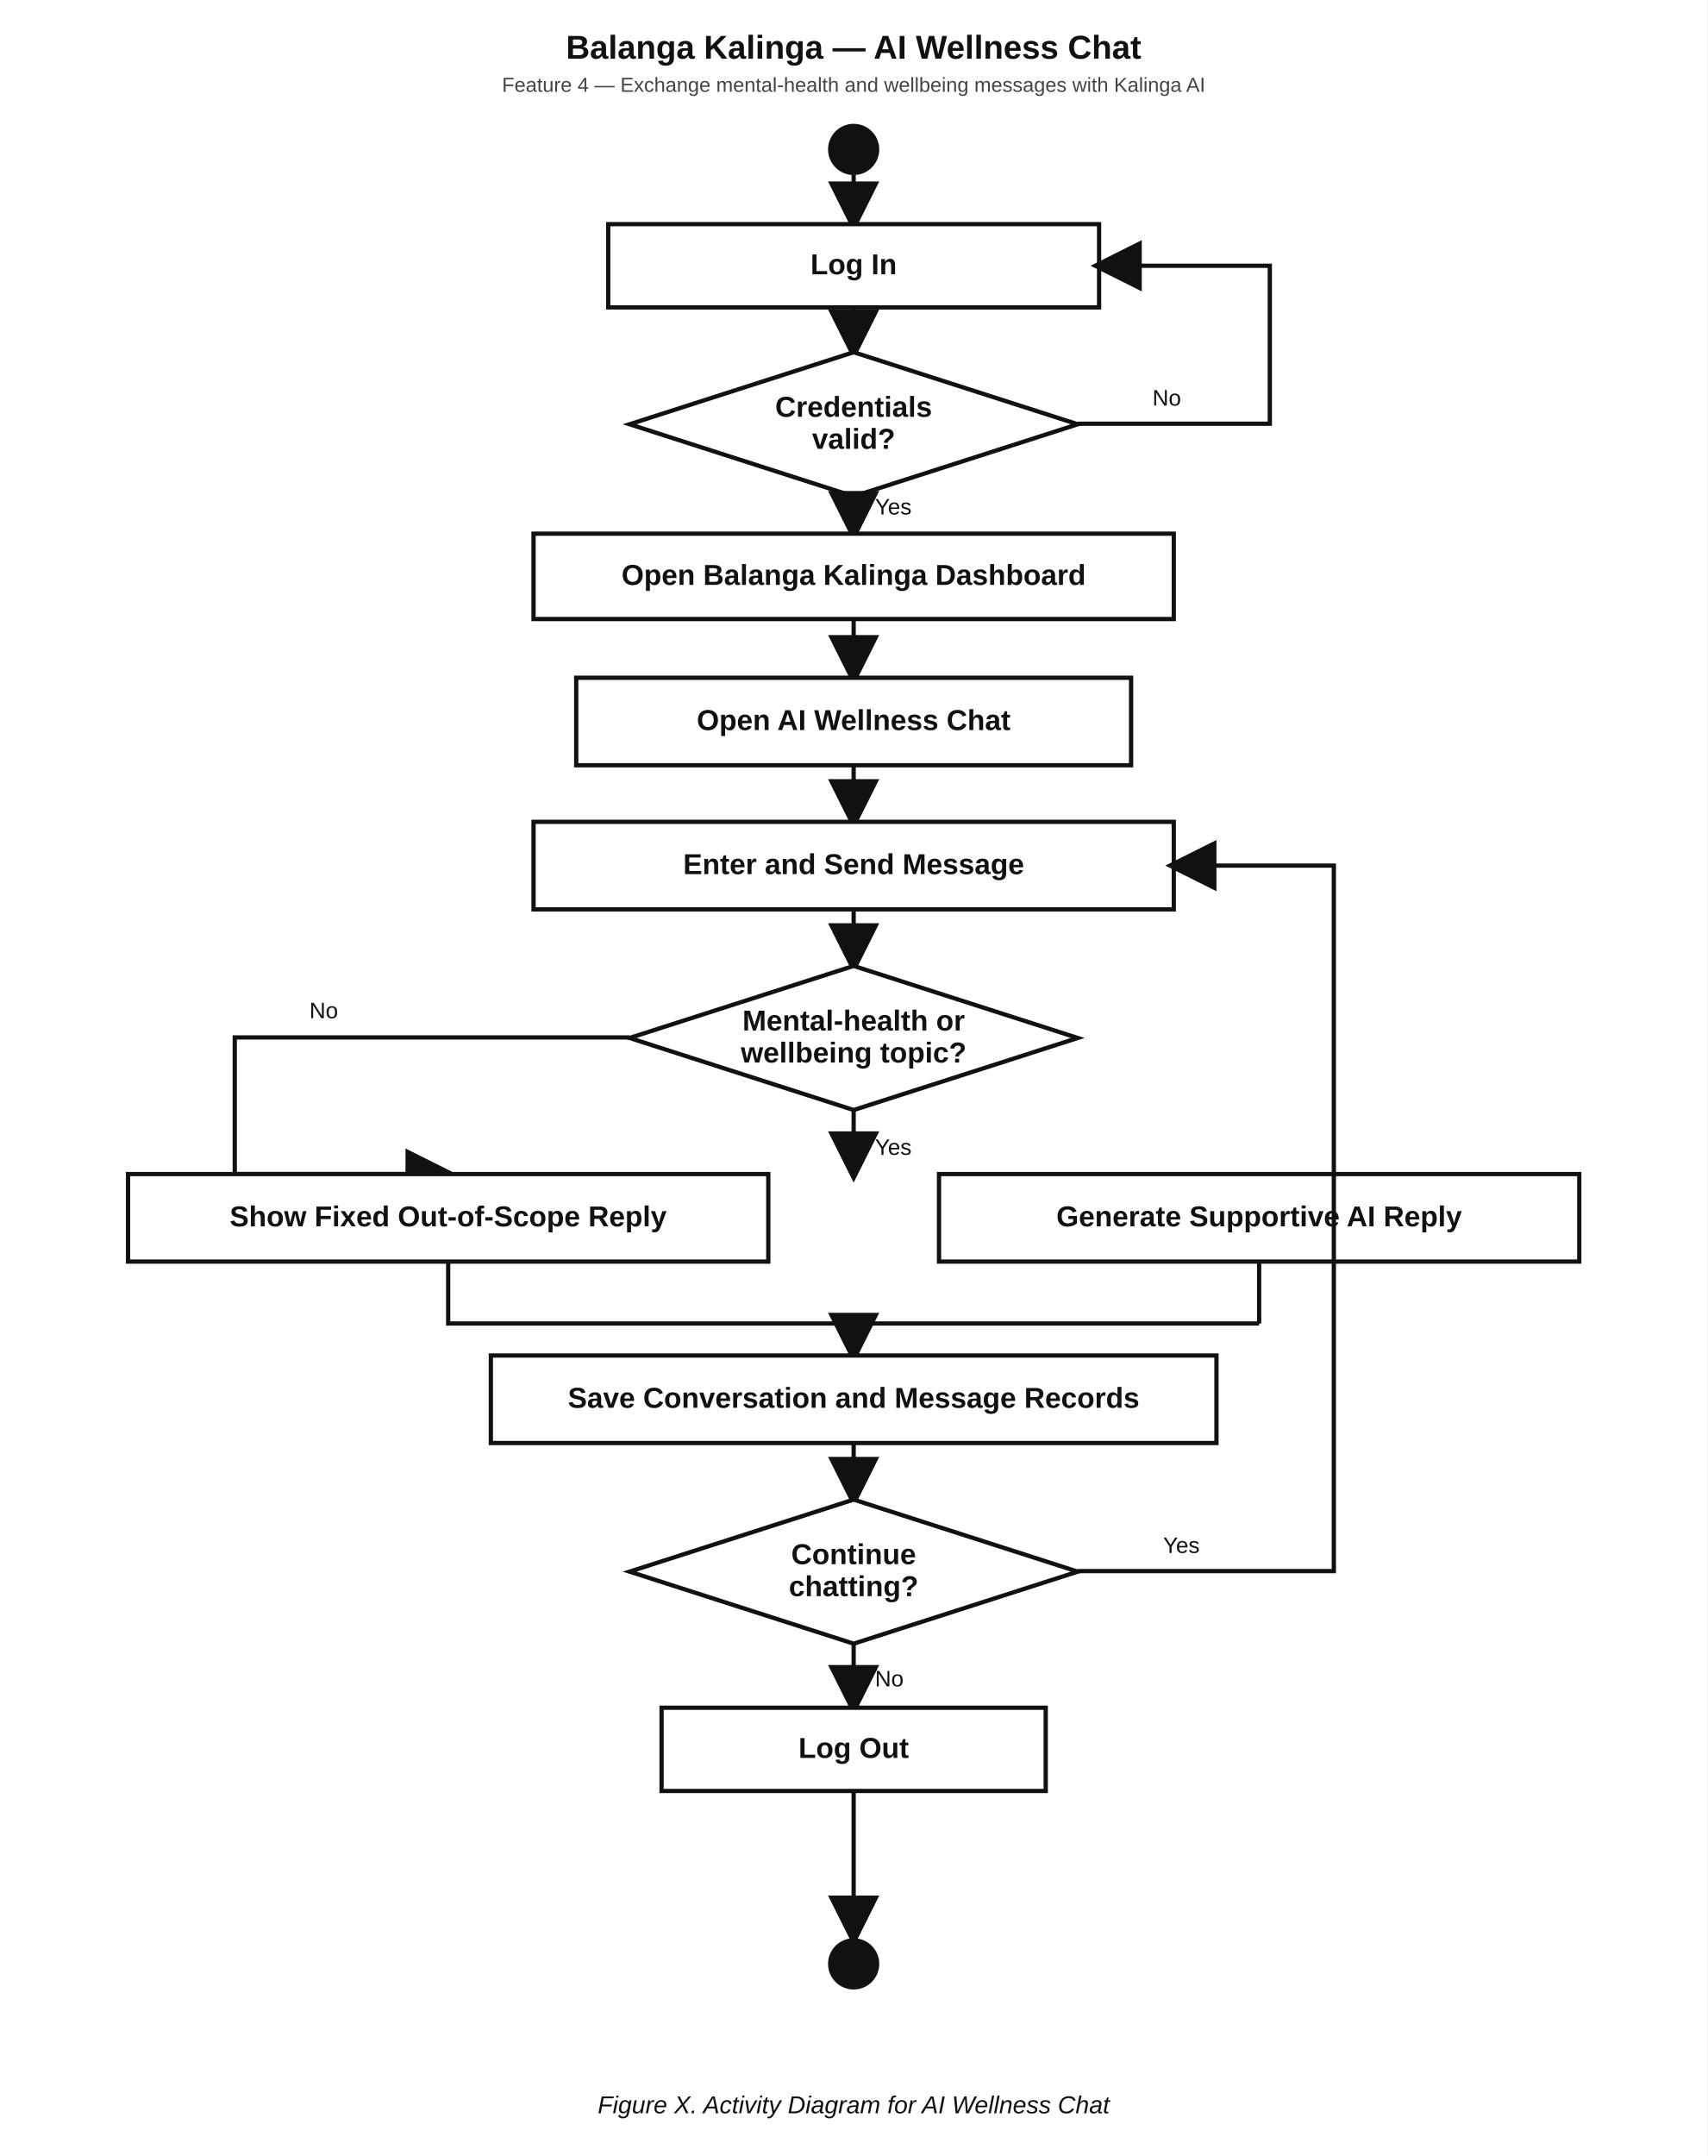
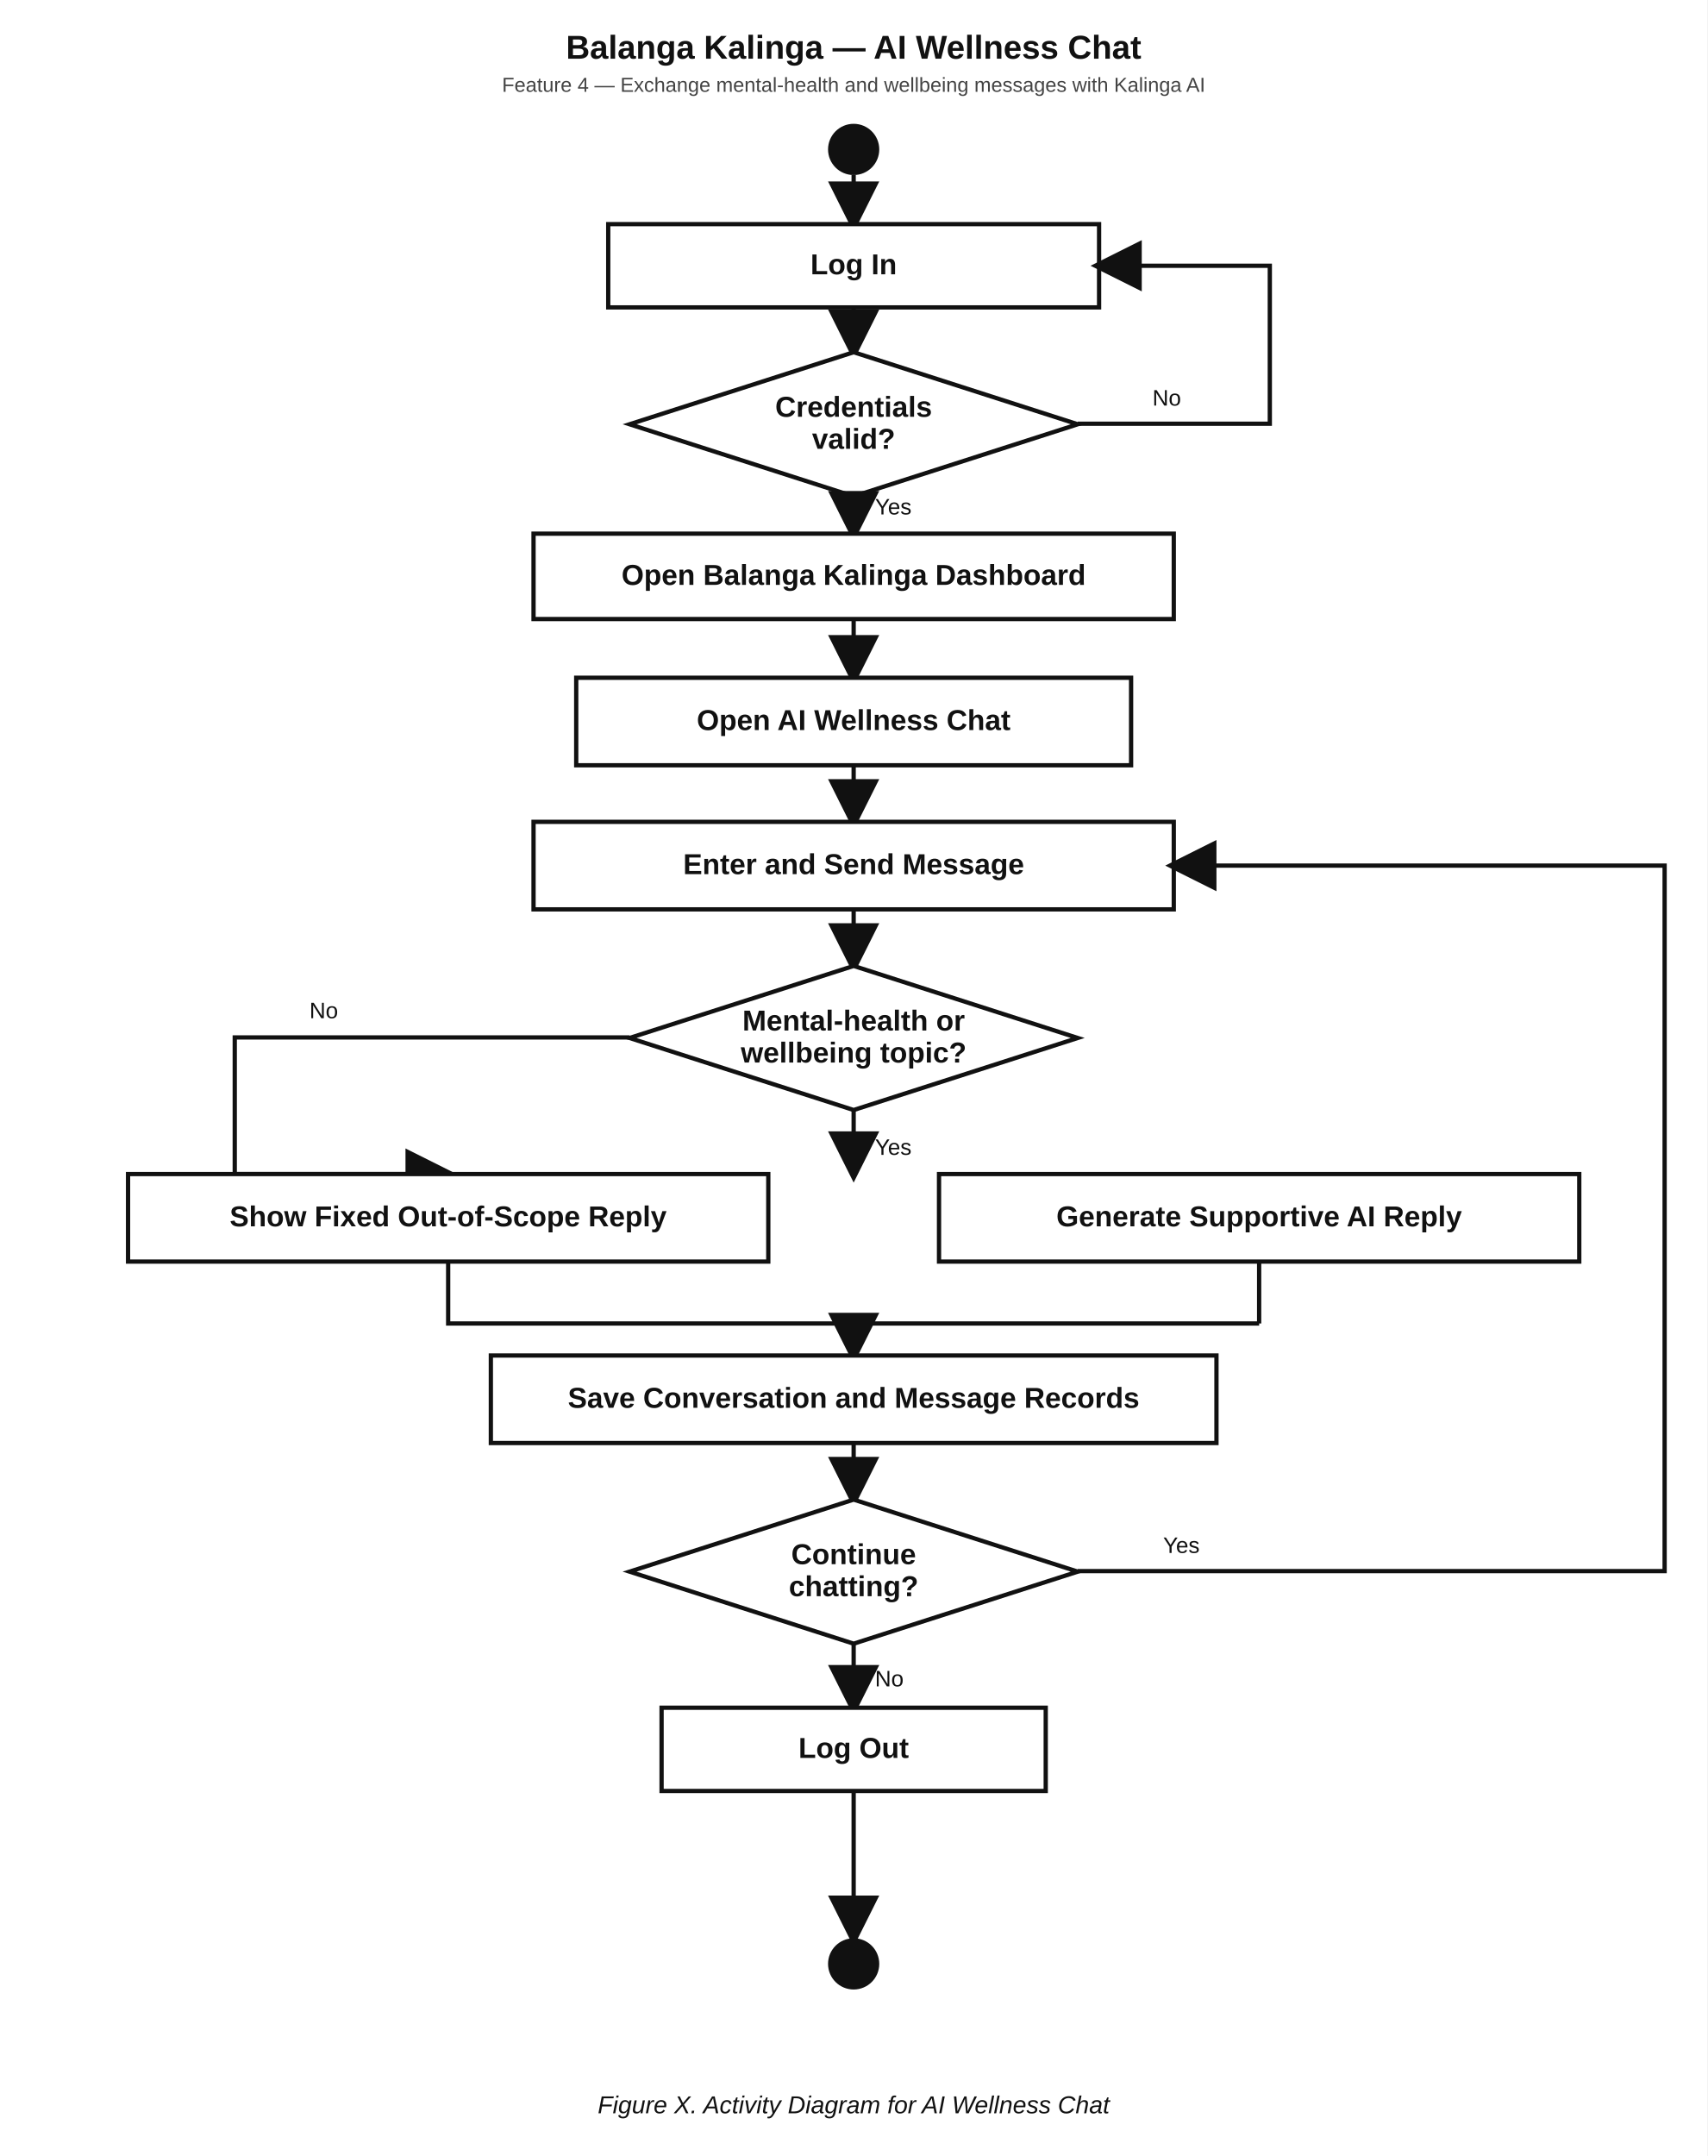
<svg xmlns="http://www.w3.org/2000/svg" width="1600" height="2020" viewBox="0 0 1600 2020" role="img" aria-labelledby="title desc">
  <defs>
    <marker id="arrow" markerWidth="12" markerHeight="12" refX="10" refY="6" orient="auto" markerUnits="strokeWidth">
      <path d="M0,0 L12,6 L0,12 z" fill="#111" />
    </marker>
    <style>
      .shape{fill:#fff;stroke:#111;stroke-width:4}.arrow{fill:none;stroke:#111;stroke-width:4;marker-end:url(#arrow)}.line{fill:none;stroke:#111;stroke-width:4}
      .title{font:bold 31px Arial,sans-serif;fill:#111;text-anchor:middle}.subtitle{font:19px Arial,sans-serif;fill:#444;text-anchor:middle}
      .label{font:bold 27px Arial,sans-serif;fill:#111;text-anchor:middle}.small{font:22px Arial,sans-serif;fill:#111;text-anchor:middle}.note{font:21px Arial,sans-serif;fill:#111}.caption{font:italic 23px Arial,sans-serif;fill:#111;text-anchor:middle}
    </style>
  </defs>
  <rect width="1600" height="2020" fill="#fff" />
  <text x="800" y="55" class="title">Balanga Kalinga — AI Wellness Chat</text>
  <text x="800" y="86" class="subtitle">Feature 4 — Exchange mental-health and wellbeing messages with Kalinga AI</text>
  <circle cx="800" cy="140" r="24" fill="#111" />
  <path d="M800 164 V210" class="arrow" />
  <rect x="570" y="210" width="460" height="78" class="shape" />
  <text x="800" y="257" class="label">Log In</text>
  <path d="M800 288 V330" class="arrow" />
  <path d="M800 330 L1010 397.5 L800 465 L590 397.5 Z" class="shape" />
  <text x="800" y="390.5" class="label">Credentials</text>
  <text x="800" y="420.5" class="label">valid?</text>
  <path d="M1010 397 H1190 V249 H1030" class="arrow" />
  <text x="1080" y="380" class="note">No</text>
  <path d="M800 465 V500" class="arrow" />
  <text x="820" y="482" class="note">Yes</text>
  <rect x="500" y="500" width="600" height="80" class="shape" />
  <text x="800" y="548" class="label">Open Balanga Kalinga Dashboard</text>
  <path d="M800 580 V635" class="arrow" />
  <rect x="540" y="635" width="520" height="82" class="shape" />
  <text x="800" y="684" class="label">Open AI Wellness Chat</text>
  <path d="M800 717 V770" class="arrow" />
  <rect x="500" y="770" width="600" height="82" class="shape" />
  <text x="800" y="819" class="label">Enter and Send Message</text>
  <path d="M800 852 V905" class="arrow" />
  <path d="M800 905 L1010 972.5 L800 1040 L590 972.5 Z" class="shape" />
  <text x="800" y="965.5" class="label">Mental-health or</text>
  <text x="800" y="995.5" class="label">wellbeing topic?</text>
  <path d="M590 972 H220 V1100 H420" class="arrow" />
  <text x="290" y="954" class="note">No</text>
  <rect x="120" y="1100" width="600" height="82" class="shape" />
  <text x="420" y="1149" class="label">Show Fixed Out-of-Scope Reply</text>
  <path d="M800 1040 V1100" class="arrow" />
  <text x="820" y="1082" class="note">Yes</text>
  <rect x="880" y="1100" width="600" height="82" class="shape" />
  <text x="1180" y="1149" class="label">Generate Supportive AI Reply</text>
  <path d="M420 1182 V1240 H1180 M1180 1182 V1240" class="line" />
  <path d="M800 1240 V1270" class="arrow" />
  <rect x="460" y="1270" width="680" height="82" class="shape" />
  <text x="800" y="1319" class="label">Save Conversation and Message Records</text>
  <path d="M800 1352 V1405" class="arrow" />
  <path d="M800 1405 L1010 1472.5 L800 1540 L590 1472.5 Z" class="shape" />
  <text x="800" y="1465.5" class="label">Continue</text>
  <text x="800" y="1495.5" class="label">chatting?</text>
-   <path d="M1010 1472 H1250 V811 H1100" class="arrow" />
+   <path d="M1010 1472 H1560 V811 H1100" class="arrow" />
  <text x="1090" y="1455" class="note">Yes</text>
  <path d="M800 1540 V1600" class="arrow" />
  <text x="820" y="1580" class="note">No</text>
  <rect x="620" y="1600" width="360" height="78" class="shape" />
  <text x="800" y="1647" class="label">Log Out</text>
  <path d="M800 1678 V1816" class="arrow" />
  <circle cx="800" cy="1840" r="24" fill="#111" />
  <text x="800" y="1980" class="caption">Figure X. Activity Diagram for AI Wellness Chat</text>
</svg>
